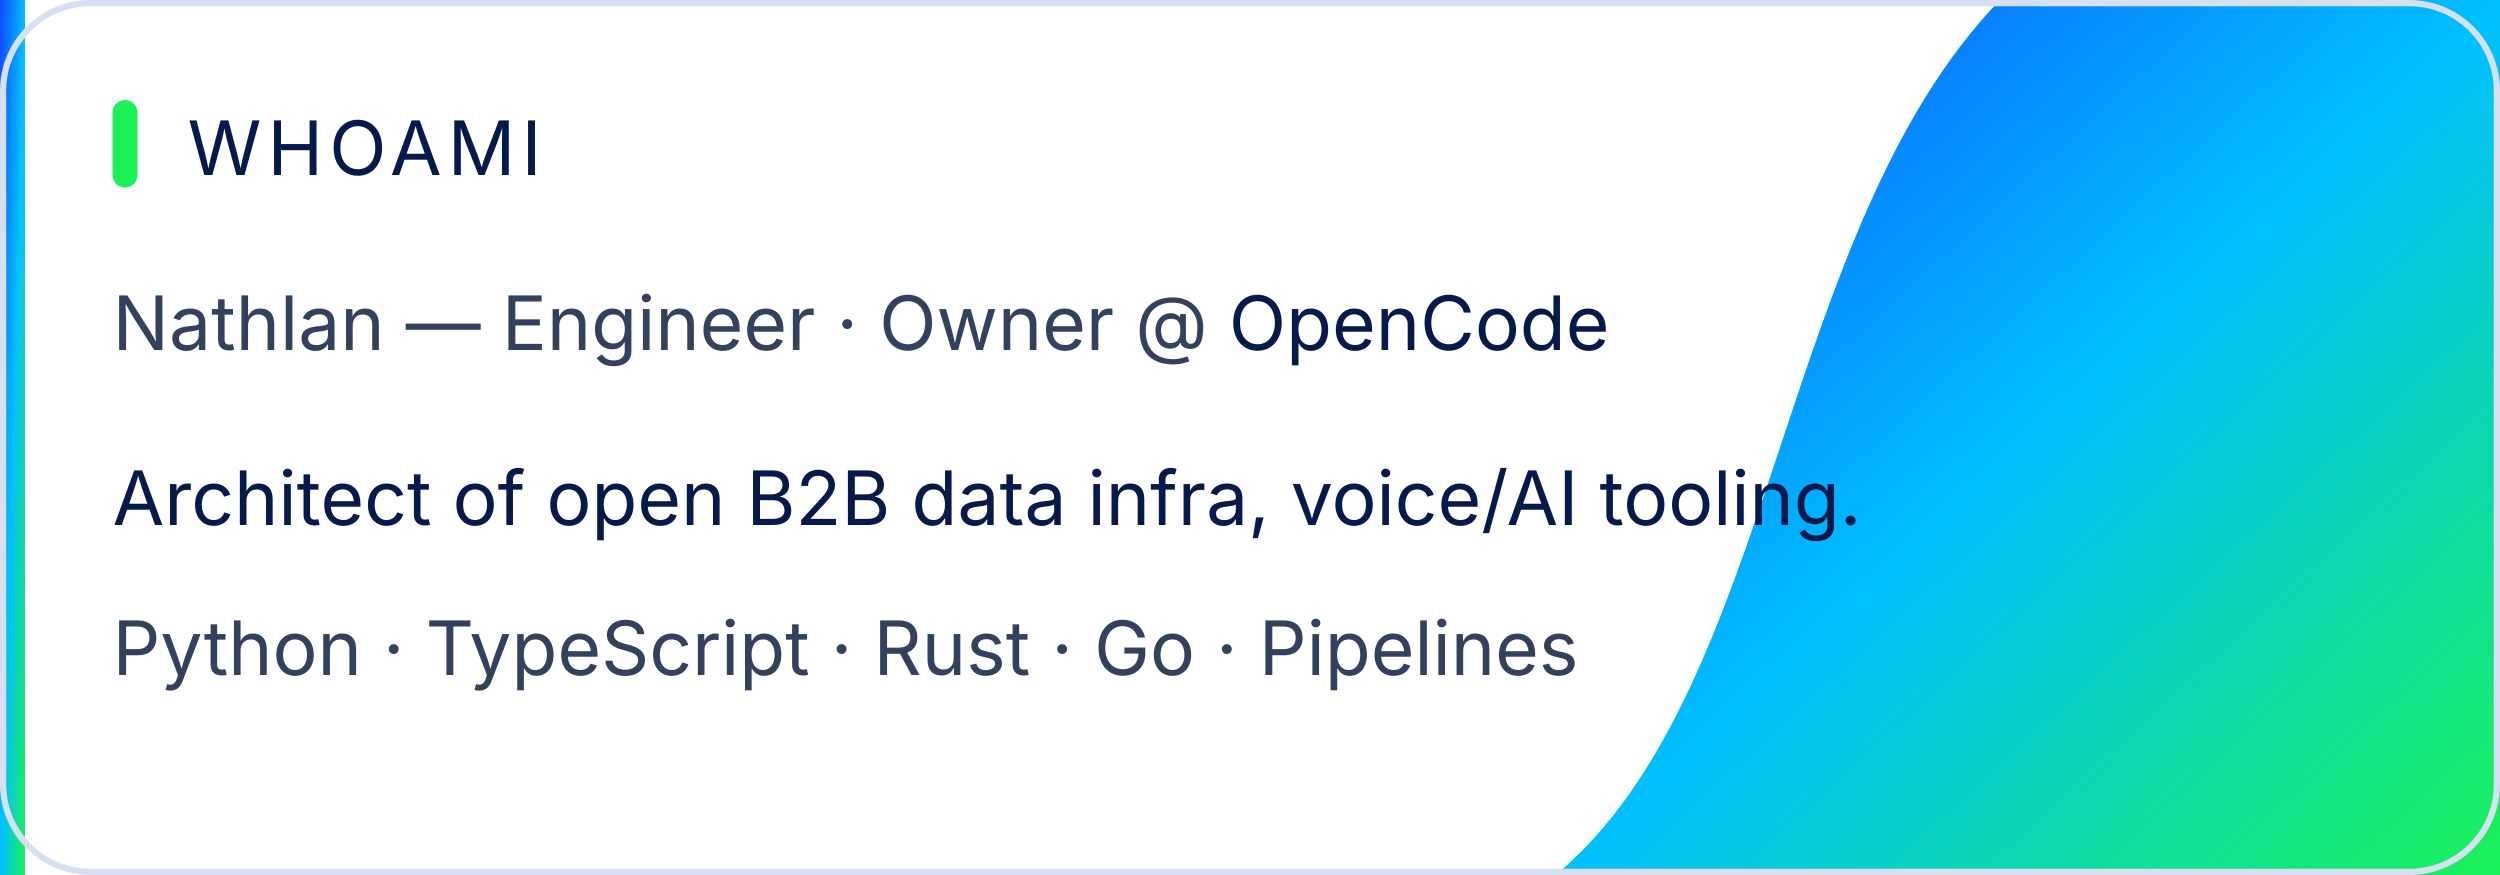
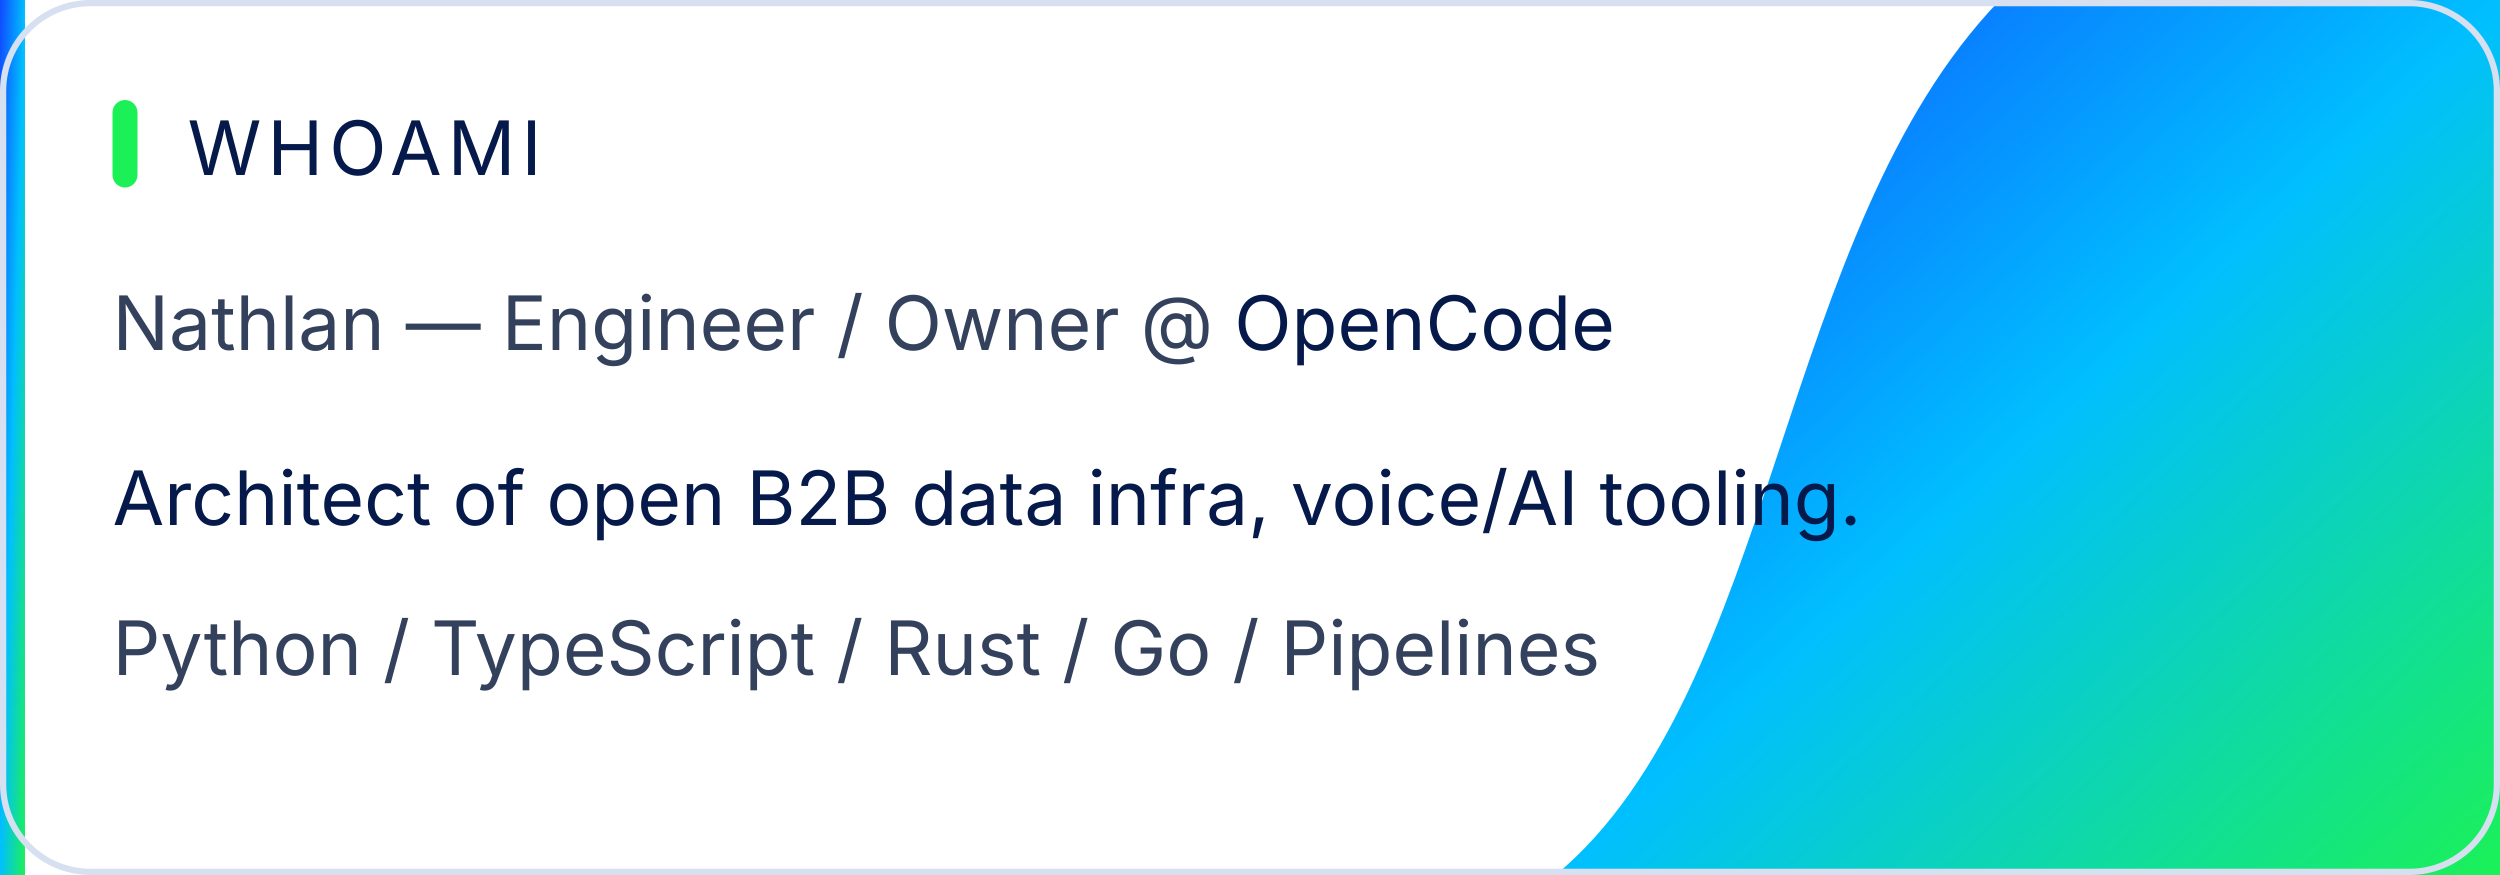
<svg xmlns="http://www.w3.org/2000/svg" width="400" height="140" viewBox="0 0 400 140" font-family="'Inter','Segoe UI',system-ui,-apple-system,sans-serif">
  <defs>
    <linearGradient id="bg" x1="0" y1="0" x2="1" y2="1">
      <stop offset="0" stop-color="#104AFF" />
      <stop offset="0.5" stop-color="#00BFFF" />
      <stop offset="1" stop-color="#1BF157" />
    </linearGradient>
  </defs>
  <rect x="0" y="0" width="400" height="140" fill="#ffffff" />
  <rect class="barL" x="0" y="0" width="4" height="140" fill="url(#bg)" />
  <path class="cut" d="M400 0 L400 140 L248.9 140 C 284.4 110.5 284.4 36.8 320.0 0 Z" fill="url(#bg)" />
  <rect x="18" y="16" width="4" height="14" rx="2" fill="#1BF157" />
  <text x="30" y="28" font="700 13 'Inter','Segoe UI',system-ui,-apple-system,sans-serif" letter-spacing="0.08em" fill="#051A4A">WHOAMI</text>
-   <text x="18" y="56" font="700 12 'JetBrains Mono','Fira Code','SFMono-Regular',ui-monospace,Consolas,monospace" fill="#33415C">Nathlan — Engineer · Owner @ <tspan fill="#051A4A">
+   <text x="18" y="56" font="700 12 'JetBrains Mono','Fira Code','SFMono-Regular',ui-monospace,Consolas,monospace" fill="#33415C">Nathlan — Engineer / Owner @ <tspan fill="#051A4A">
      <a href="https://opencode.ai">OpenCode</a>
    </tspan>
  </text>
  <text x="18" y="84" font="400 12.5 'Inter','Segoe UI',system-ui,-apple-system,sans-serif" fill="#051A4A">Architect of open B2B data infra, voice/AI tooling.</text>
-   <text x="18" y="108" font="400 12 'Inter','Segoe UI',system-ui,-apple-system,sans-serif" fill="#33415C">Python · TypeScript · Rust · Go · Pipelines</text>
+   <text x="18" y="108" font="400 12 'Inter','Segoe UI',system-ui,-apple-system,sans-serif" fill="#33415C">Python / TypeScript / Rust / Go / Pipelines</text>
  <rect x="0.5" y="0.5" width="399" height="139" rx="14" fill="none" stroke="#d6e0f0" />
</svg>
